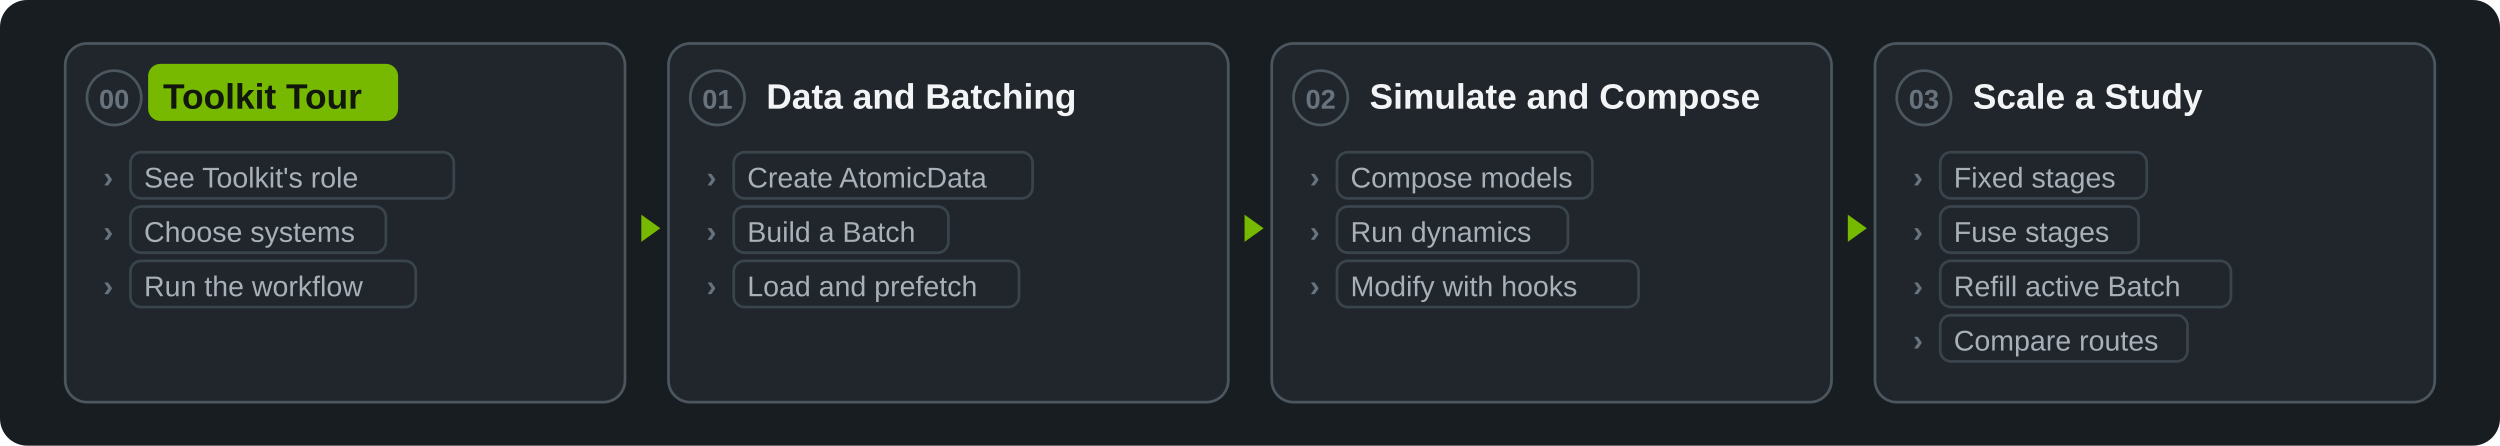
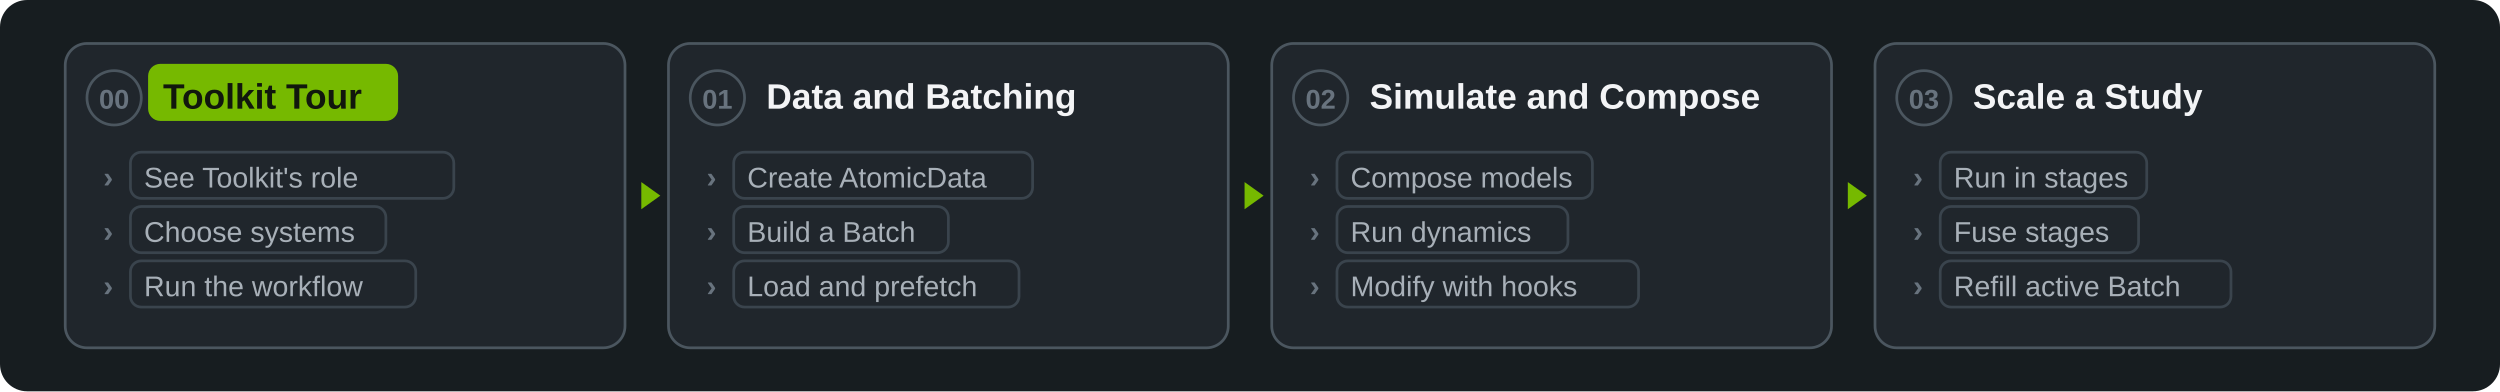
- <svg xmlns="http://www.w3.org/2000/svg" width="920" height="164" viewBox="0 0 920 164" role="img" aria-labelledby="roadmap-title roadmap-desc" font-family="'NVIDIA Sans', 'NVIDIA Sans Regular', Arial, Helvetica, sans-serif">
-   <rect width="920" height="164" rx="10" fill="#171D20" />
+ <svg xmlns="http://www.w3.org/2000/svg" width="920" height="144" viewBox="0 0 920 144" role="img" aria-labelledby="roadmap-title roadmap-desc" font-family="'NVIDIA Sans', 'NVIDIA Sans Regular', Arial, Helvetica, sans-serif">
+   <rect width="920" height="144" rx="10" fill="#171D20" />
  <g transform="translate(0 -36)">
    <g fill="#76B900">
-       <path d="M236 115l7 5-7 5Z" />
-       <path d="M458 115l7 5-7 5Z" />
-       <path d="M680 115l7 5-7 5Z" />
+       <path d="M236 103l7 5-7 5Z" />
+       <path d="M458 103l7 5-7 5Z" />
+       <path d="M680 103l7 5-7 5Z" />
    </g>
    <g id="module-00">
-       <rect x="24" y="52" width="206" height="132" rx="8" fill="#20262C" stroke="#4B565F" />
+       <rect x="24" y="52" width="206" height="112" rx="8" fill="#20262C" stroke="#4B565F" />
      <circle cx="42" cy="72" r="10" fill="#20262C" stroke="#4B565F" />
      <text x="42" y="76" text-anchor="middle" font-size="10" font-weight="700" fill="#68737E">00</text>
      <rect x="55" y="60" width="91" height="20" rx="4" fill="#76B900" stroke="#76B900" />
      <text x="60" y="76" font-size="13" font-weight="700" fill="#11170D">Toolkit Tour</text>
      <g id="see-toolkit-role">
        <text x="38" y="105" font-size="11" font-weight="700" fill="#68737E">›</text>
        <rect x="48" y="92" width="119" height="17" rx="4" fill="#20262C" stroke="#3A444D" />
        <text x="53" y="105" font-size="10.5" font-weight="500" fill="#A8B0B8">See Toolkit's role</text>
      </g>
      <g id="choose-systems">
        <text x="38" y="125" font-size="11" font-weight="700" fill="#68737E">›</text>
        <rect x="48" y="112" width="94" height="17" rx="4" fill="#20262C" stroke="#3A444D" />
        <text x="53" y="125" font-size="10.5" font-weight="500" fill="#A8B0B8">Choose systems</text>
      </g>
      <g id="run-workflow">
        <text x="38" y="145" font-size="11" font-weight="700" fill="#68737E">›</text>
        <rect x="48" y="132" width="105" height="17" rx="4" fill="#20262C" stroke="#3A444D" />
        <text x="53" y="145" font-size="10.5" font-weight="500" fill="#A8B0B8">Run the workflow</text>
      </g>
    </g>
    <g id="module-01">
-       <rect x="246" y="52" width="206" height="132" rx="8" fill="#20262C" stroke="#4B565F" />
+       <rect x="246" y="52" width="206" height="112" rx="8" fill="#20262C" stroke="#4B565F" />
      <circle cx="264" cy="72" r="10" fill="#20262C" stroke="#4B565F" />
      <text x="264" y="76" text-anchor="middle" font-size="10" font-weight="700" fill="#68737E">01</text>
      <text x="282" y="76" font-size="13" font-weight="700" fill="#F3F4F6">Data and Batching</text>
      <g id="create-atomicdata">
        <text x="260" y="105" font-size="11" font-weight="700" fill="#68737E">›</text>
        <rect x="270" y="92" width="110" height="17" rx="4" fill="#20262C" stroke="#3A444D" />
        <text x="275" y="105" font-size="10.5" font-weight="500" fill="#A8B0B8">Create AtomicData</text>
      </g>
      <g id="build-batch">
        <text x="260" y="125" font-size="11" font-weight="700" fill="#68737E">›</text>
        <rect x="270" y="112" width="79" height="17" rx="4" fill="#20262C" stroke="#3A444D" />
        <text x="275" y="125" font-size="10.5" font-weight="500" fill="#A8B0B8">Build a Batch</text>
      </g>
      <g id="load-prefetch">
        <text x="260" y="145" font-size="11" font-weight="700" fill="#68737E">›</text>
        <rect x="270" y="132" width="105" height="17" rx="4" fill="#20262C" stroke="#3A444D" />
        <text x="275" y="145" font-size="10.5" font-weight="500" fill="#A8B0B8">Load and prefetch</text>
      </g>
    </g>
    <g id="module-02">
-       <rect x="468" y="52" width="206" height="132" rx="8" fill="#20262C" stroke="#4B565F" />
+       <rect x="468" y="52" width="206" height="112" rx="8" fill="#20262C" stroke="#4B565F" />
      <circle cx="486" cy="72" r="10" fill="#20262C" stroke="#4B565F" />
      <text x="486" y="76" text-anchor="middle" font-size="10" font-weight="700" fill="#68737E">02</text>
      <text x="504" y="76" font-size="13" font-weight="700" fill="#F3F4F6">Simulate and Compose</text>
      <g id="compose-models">
        <text x="482" y="105" font-size="11" font-weight="700" fill="#68737E">›</text>
        <rect x="492" y="92" width="94" height="17" rx="4" fill="#20262C" stroke="#3A444D" />
        <text x="497" y="105" font-size="10.5" font-weight="500" fill="#A8B0B8">Compose models</text>
      </g>
      <g id="run-dynamics">
        <text x="482" y="125" font-size="11" font-weight="700" fill="#68737E">›</text>
        <rect x="492" y="112" width="85" height="17" rx="4" fill="#20262C" stroke="#3A444D" />
        <text x="497" y="125" font-size="10.5" font-weight="500" fill="#A8B0B8">Run dynamics</text>
      </g>
      <g id="modify-hooks">
        <text x="482" y="145" font-size="11" font-weight="700" fill="#68737E">›</text>
        <rect x="492" y="132" width="111" height="17" rx="4" fill="#20262C" stroke="#3A444D" />
        <text x="497" y="145" font-size="10.5" font-weight="500" fill="#A8B0B8">Modify with hooks</text>
      </g>
    </g>
    <g id="module-03">
-       <rect x="690" y="52" width="206" height="132" rx="8" fill="#20262C" stroke="#4B565F" />
+       <rect x="690" y="52" width="206" height="112" rx="8" fill="#20262C" stroke="#4B565F" />
      <circle cx="708" cy="72" r="10" fill="#20262C" stroke="#4B565F" />
      <text x="708" y="76" text-anchor="middle" font-size="10" font-weight="700" fill="#68737E">03</text>
      <text x="726" y="76" font-size="13" font-weight="700" fill="#F3F4F6">Scale a Study</text>
      <g id="fixed-stages">
        <text x="704" y="105" font-size="11" font-weight="700" fill="#68737E">›</text>
        <rect x="714" y="92" width="76" height="17" rx="4" fill="#20262C" stroke="#3A444D" />
-         <text x="719" y="105" font-size="10.5" font-weight="500" fill="#A8B0B8">Fixed stages</text>
+         <text x="719" y="105" font-size="10.5" font-weight="500" fill="#A8B0B8">Run in stages</text>
      </g>
      <g id="fuse-stages">
        <text x="704" y="125" font-size="11" font-weight="700" fill="#68737E">›</text>
        <rect x="714" y="112" width="73" height="17" rx="4" fill="#20262C" stroke="#3A444D" />
        <text x="719" y="125" font-size="10.5" font-weight="500" fill="#A8B0B8">Fuse stages</text>
      </g>
      <g id="refill-batch">
        <text x="704" y="145" font-size="11" font-weight="700" fill="#68737E">›</text>
        <rect x="714" y="132" width="107" height="17" rx="4" fill="#20262C" stroke="#3A444D" />
        <text x="719" y="145" font-size="10.5" font-weight="500" fill="#A8B0B8">Refill active Batch</text>
      </g>
-       <g id="compare-routes">
-         <text x="704" y="165" font-size="11" font-weight="700" fill="#68737E">›</text>
-         <rect x="714" y="152" width="91" height="17" rx="4" fill="#20262C" stroke="#3A444D" />
-         <text x="719" y="165" font-size="10.5" font-weight="500" fill="#A8B0B8">Compare routes</text>
-       </g>
    </g>
  </g>
</svg>
